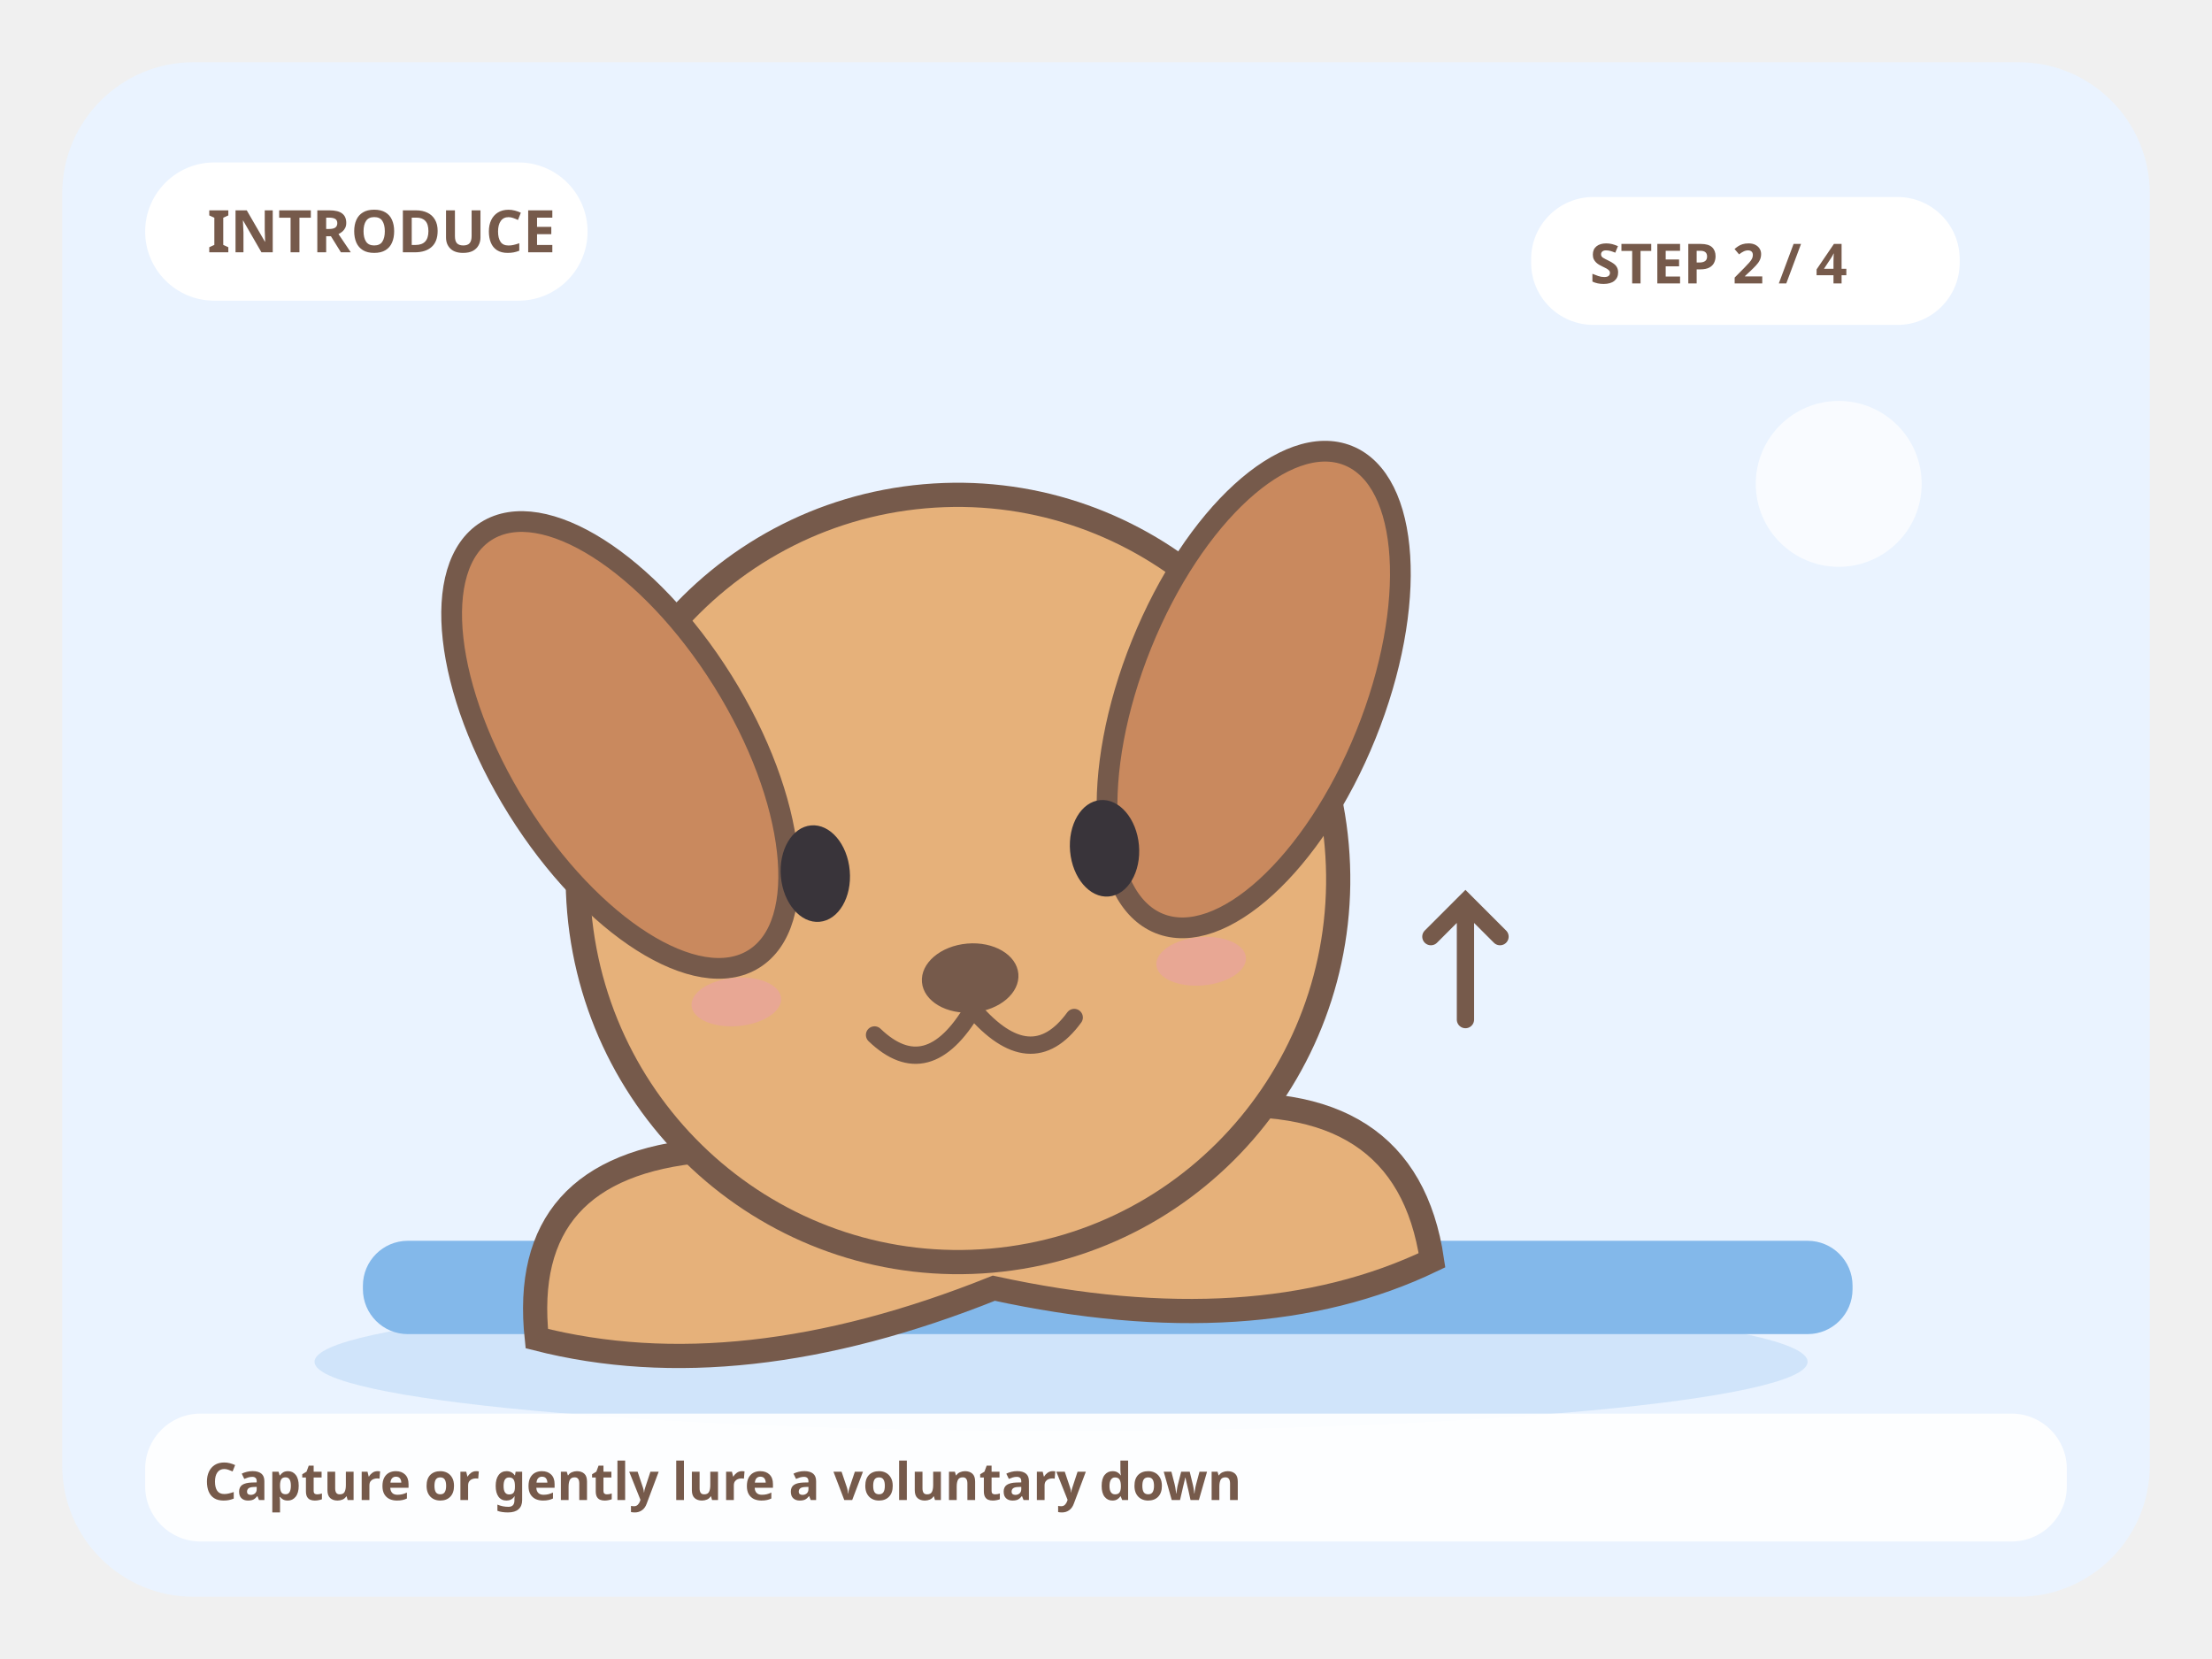
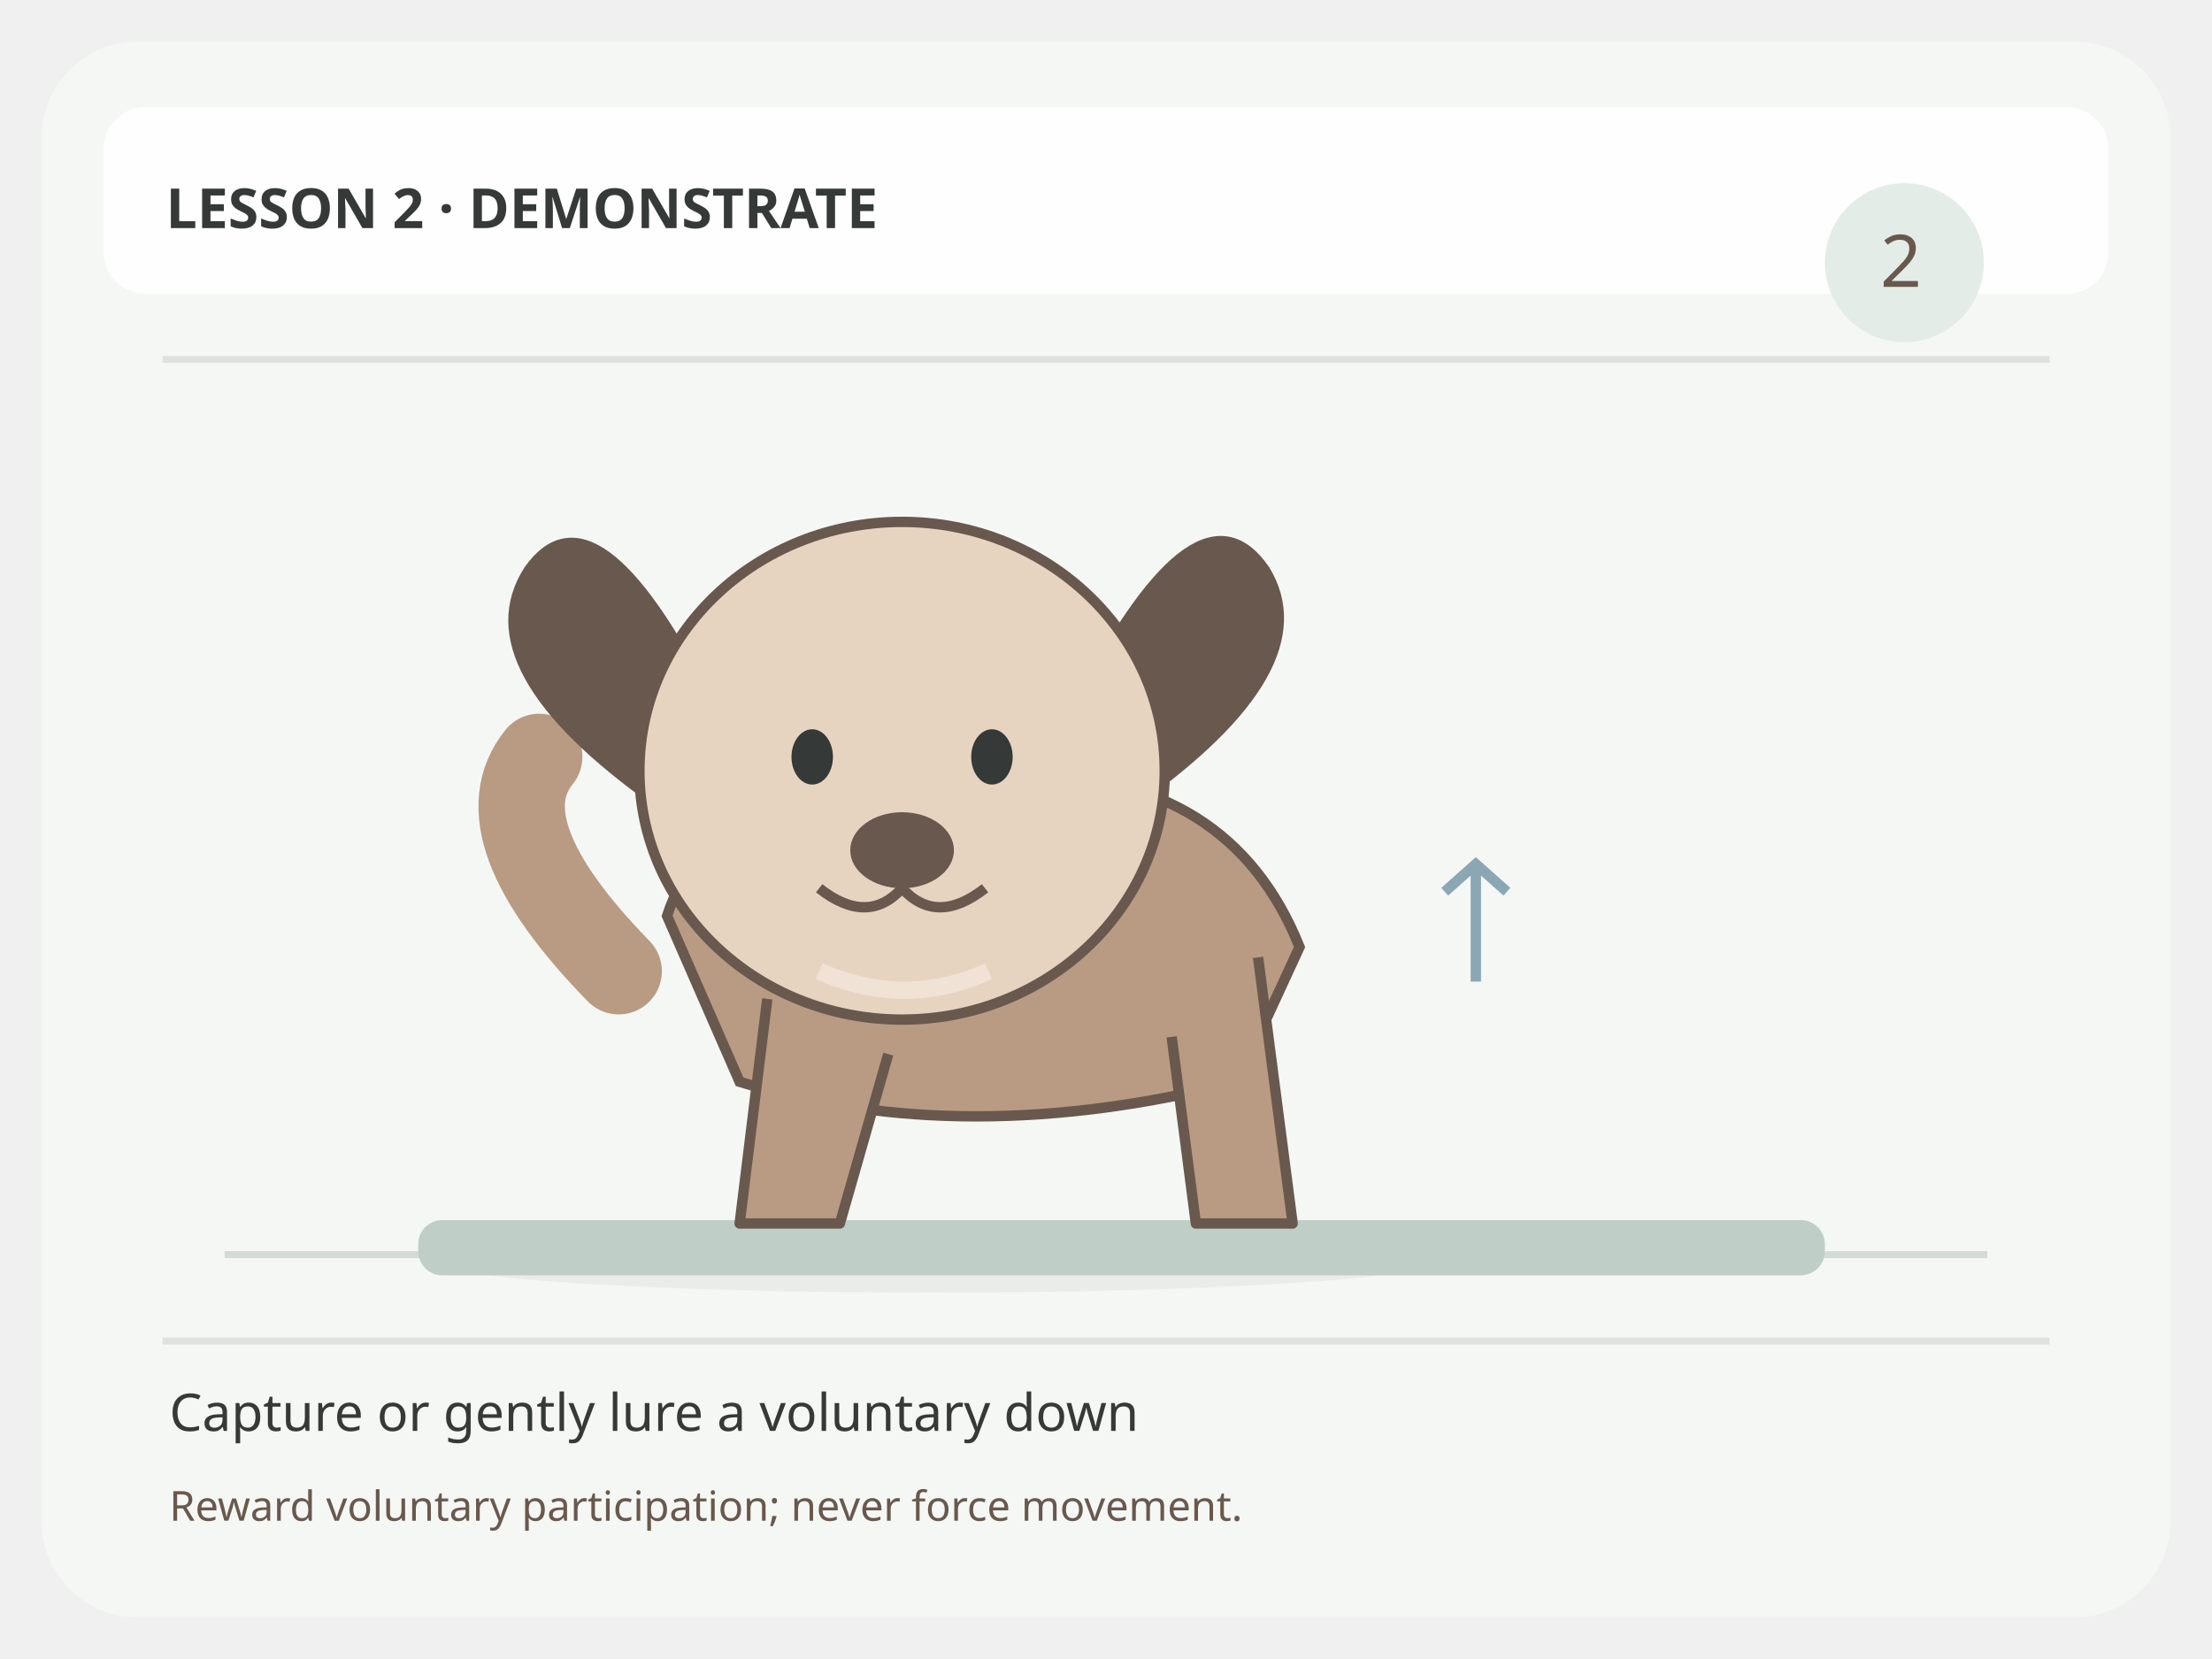
<svg xmlns="http://www.w3.org/2000/svg" viewBox="0 0 640 480" role="img" aria-labelledby="title description">
-   <rect x="18" y="18" width="604" height="444" rx="38" fill="#EAF3FF" />
-   <ellipse cx="307" cy="394" rx="216" ry="20" fill="#83B8EA" opacity=".25" />
-   <circle cx="532" cy="140" r="24" fill="white" opacity=".7" />
-   <rect x="105" y="359" width="431" height="27" rx="13" fill="#83B8EA" />
-   <path d="M424 295v-34m-10 10 10-10 10 10" fill="none" stroke="#765A4B" stroke-width="5" stroke-linecap="round" />
-   <g transform="rotate(-5 280 275)">
-     <path d="M199 326q-54 0-53 50 57 20 133-3 74 23 127 3-3-51-64-50" fill="#E6B17A" stroke="#765A4B" stroke-width="7" />
-     <ellipse cx="279" cy="254" rx="110" ry="111" fill="#E6B17A" stroke="#765A4B" stroke-width="7" />
-     <ellipse cx="185" cy="207" rx="35" ry="73" transform="rotate(-27 185 207)" fill="#C9895E" stroke="#765A4B" stroke-width="6" />
-     <ellipse cx="369" cy="207" rx="35" ry="73" transform="rotate(27 369 207)" fill="#C9895E" stroke="#765A4B" stroke-width="6" />
-     <ellipse cx="238" cy="249" rx="10" ry="14" fill="#39343A" />
-     <ellipse cx="322" cy="249" rx="10" ry="14" fill="#39343A" />
-     <ellipse cx="280" cy="283" rx="14" ry="10" fill="#765A4B" />
-     <path d="M280 292q-15 21-29 5m29-5q15 21 29 5" stroke="#765A4B" stroke-width="5" fill="none" stroke-linecap="round" />
-     <ellipse cx="212" cy="284" rx="13" ry="7" fill="#E9A0A5" opacity=".6" />
-     <ellipse cx="347" cy="284" rx="13" ry="7" fill="#E9A0A5" opacity=".6" />
+   <rect x="12" y="12" width="616" height="456" rx="28" fill="#F5F7F5" />
+   <rect x="30" y="31" width="580" height="54" rx="12" fill="#FFFFFF" opacity=".9" />
+   <text x="48" y="66" font-family="sans-serif" font-size="16" font-weight="700" fill="#353A38">LESSON 2 · DEMONSTRATE</text>
+   <g>
+     <circle cx="551" cy="76" r="23" fill="#E4ECE7" />
+     <text x="544" y="83" font-family="sans-serif" font-size="21" fill="#69584D">2</text>
  </g>
-   <rect x="42" y="47" width="128" height="40" rx="20" fill="white" />
-   <text x="60" y="73" font-family="sans-serif" font-size="17" font-weight="700" fill="#765A4B">INTRODUCE</text>
-   <g>
-     <rect x="443" y="57" width="124" height="37" rx="18" fill="white" />
-     <text x="460" y="82" font-family="sans-serif" font-weight="700" font-size="16" fill="#765A4B">STEP 2 / 4</text>
+   <path d="M47 104h546" stroke="#DDE2DF" stroke-width="2" />
+   <path d="M65 363h510" stroke="#D4DAD6" stroke-width="2" />
+   <ellipse cx="270" cy="365" rx="144" ry="9" fill="#A9B0AB" opacity=".15" />
+   <rect x="121" y="353" width="407" height="16" rx="7" fill="#BFCFC8" />
+   <path d="M427 284v-34m-9 8 9-8 9 8" stroke="#8BA7B4" stroke-width="3" fill="none" />
+   <g transform="translate(0 6)">
+     <path d="M179 275Q139 234 156 213" fill="none" stroke="#B99B83" stroke-width="25" stroke-linecap="round" />
+     <path d="M193 259Q208 213 296 218Q356 218 376 268L358 307Q279 327 214 307Z" fill="#B99B83" stroke="#69584D" stroke-width="3" />
+     <path d="M222 283l-8 65h29l14-49m82-5 7 54h28l-10-77" fill="#B99B83" stroke="#69584D" stroke-width="3" stroke-linejoin="round" />
+     <path d="M205 197q-33-65-52-38-18 28 37 67m123-30q34-65 53-37 17 28-38 67" fill="#69584D" stroke="#69584D" stroke-width="3" />
+     <ellipse cx="261" cy="217" rx="76" ry="72" fill="#E6D4C1" stroke="#69584D" stroke-width="3" />
+     <ellipse cx="235" cy="213" rx="6" ry="8" fill="#353A38" />
+     <ellipse cx="287" cy="213" rx="6" ry="8" fill="#353A38" />
+     <ellipse cx="261" cy="240" rx="15" ry="11" fill="#69584D" />
+     <path d="M261 251q-10 11-24 0m24 0q10 11 24 0" stroke="#69584D" stroke-width="3" fill="none" />
+     <path d="M237 275q25 11 49 0" stroke="#F2E6D9" stroke-width="5" fill="none" opacity=".8" />
  </g>
-   <rect x="42" y="409" width="556" height="37" rx="16" fill="white" opacity=".91" />
-   <text x="59" y="434" font-family="sans-serif" font-size="15" font-weight="600" fill="#765A4B">Capture or gently lure a voluntary down</text>
+   <path d="M47 388h546" stroke="#DDE2DF" stroke-width="2" />
+   <text x="49" y="414" font-family="sans-serif" font-size="15" fill="#353A38">Capture or gently lure a voluntary down</text>
+   <text x="49" y="440" font-family="sans-serif" font-size="12" fill="#69584D">Reward voluntary participation; never force movement.</text>
</svg>
